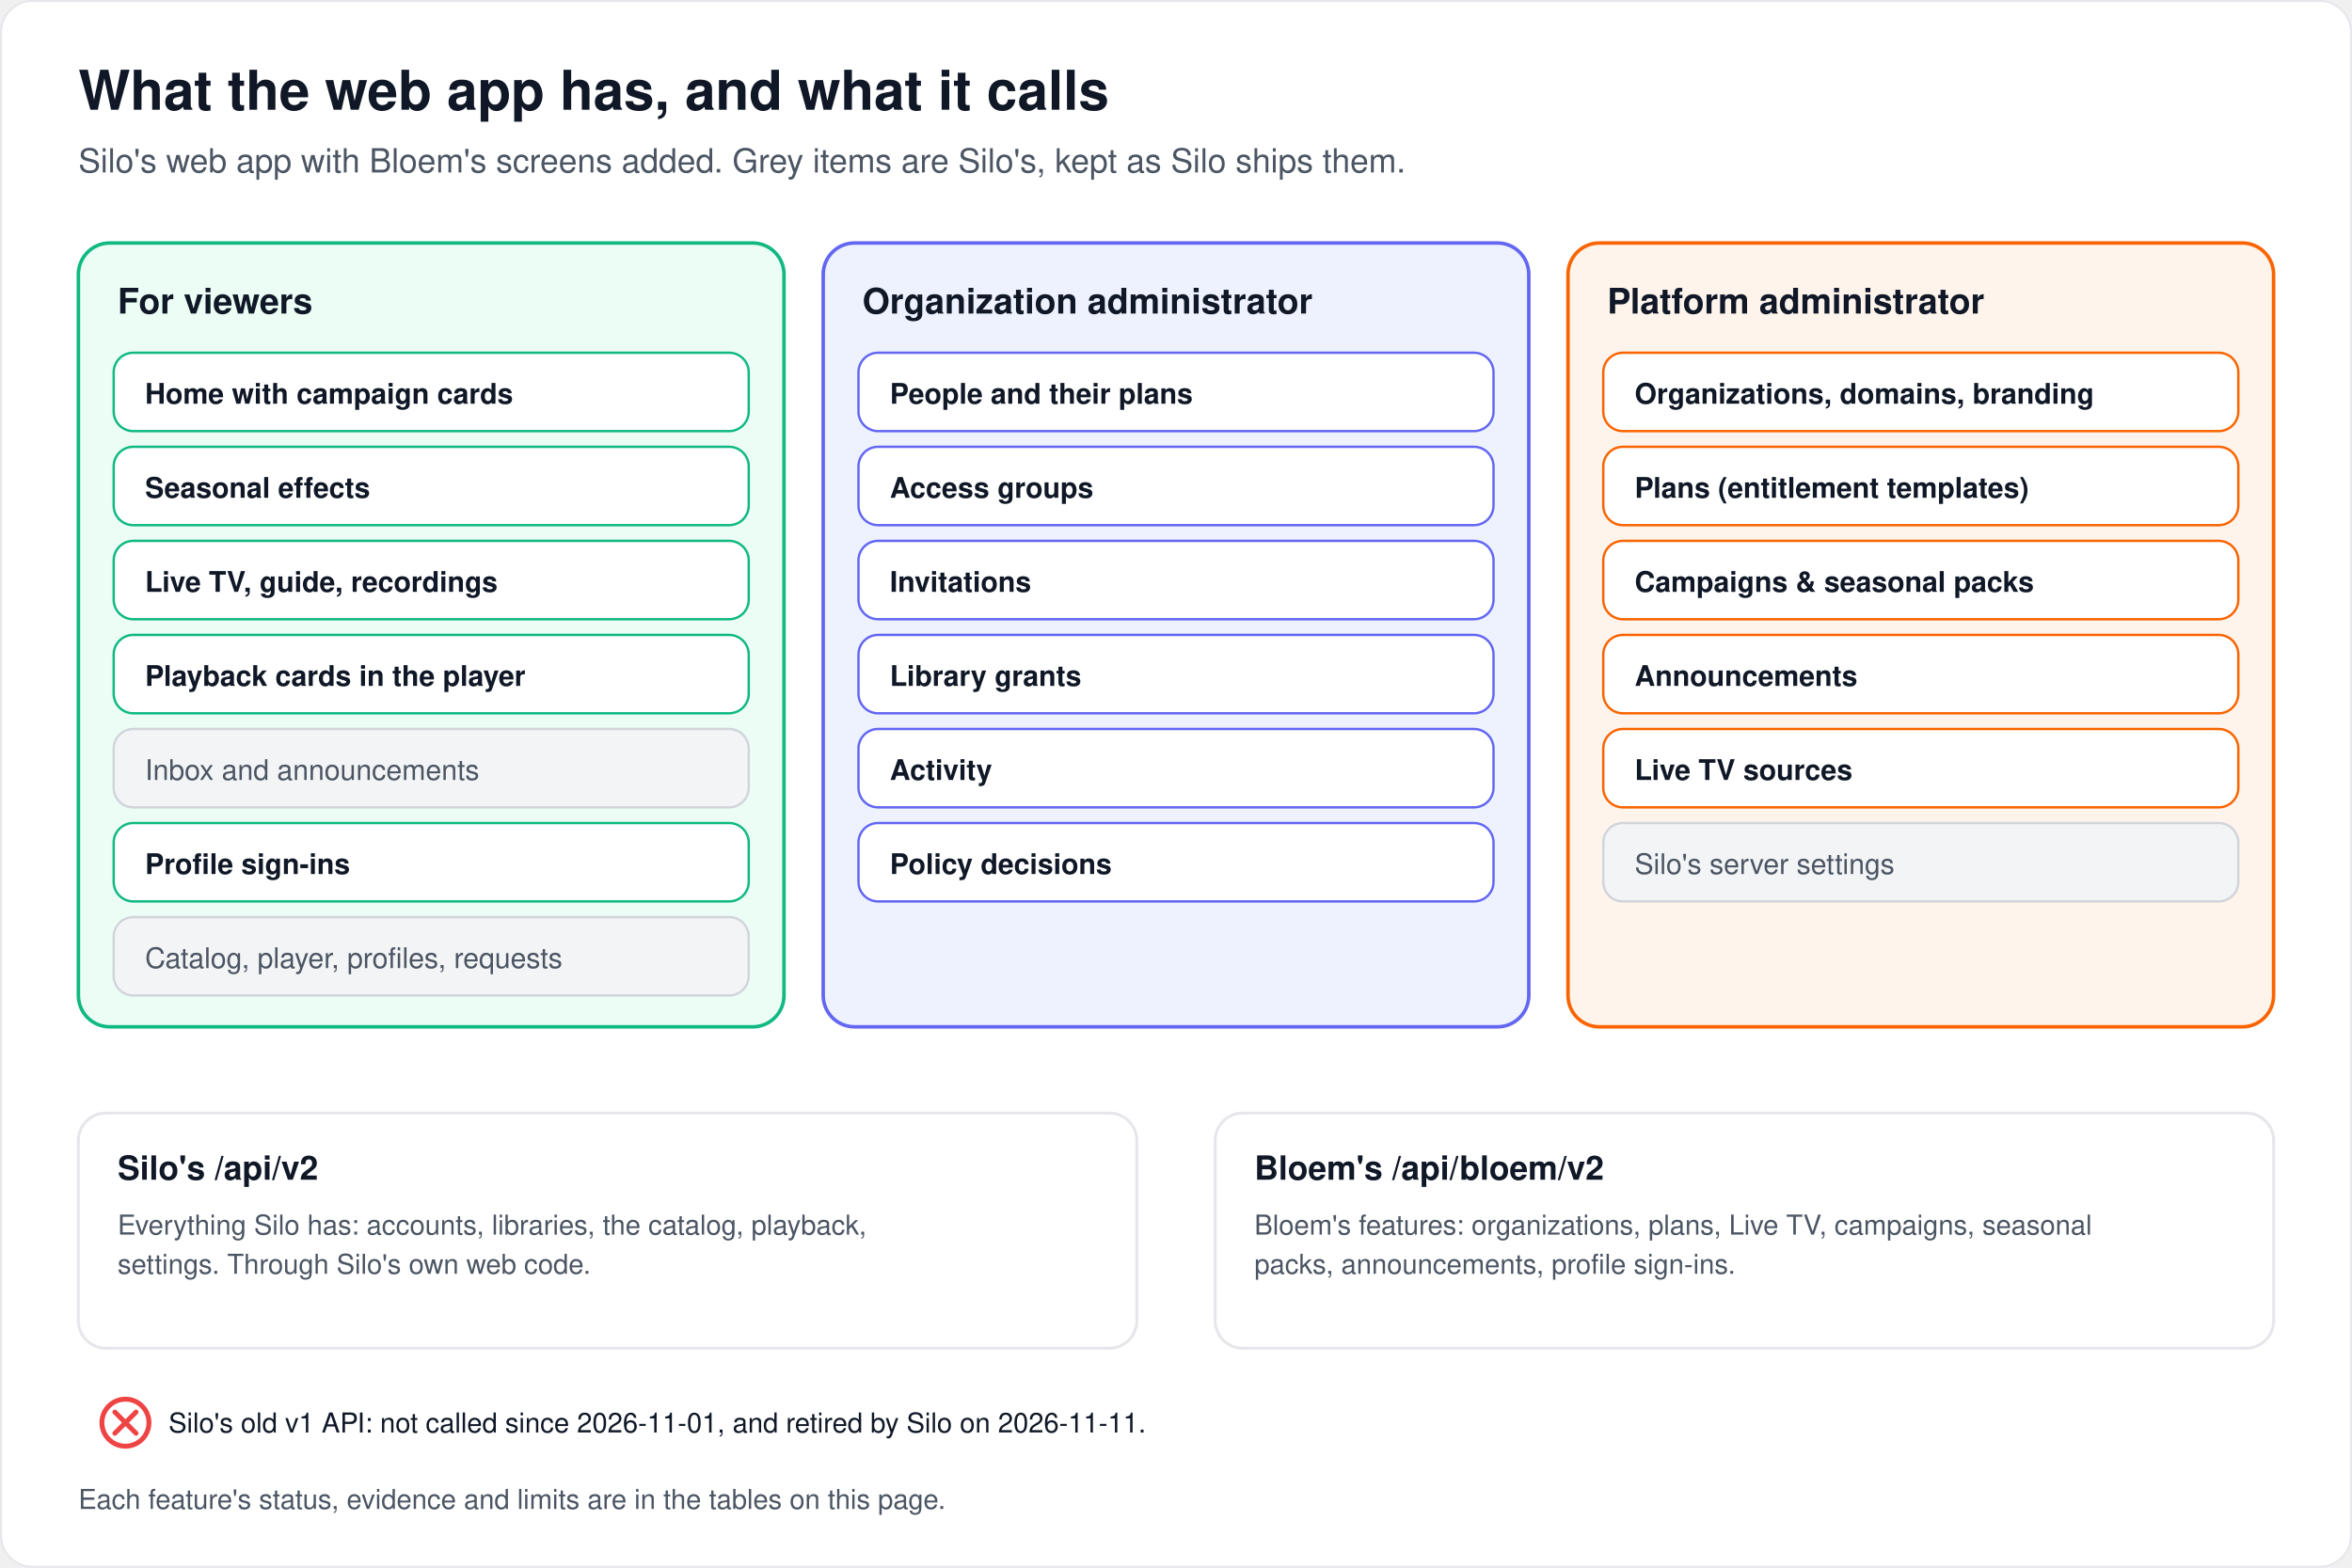
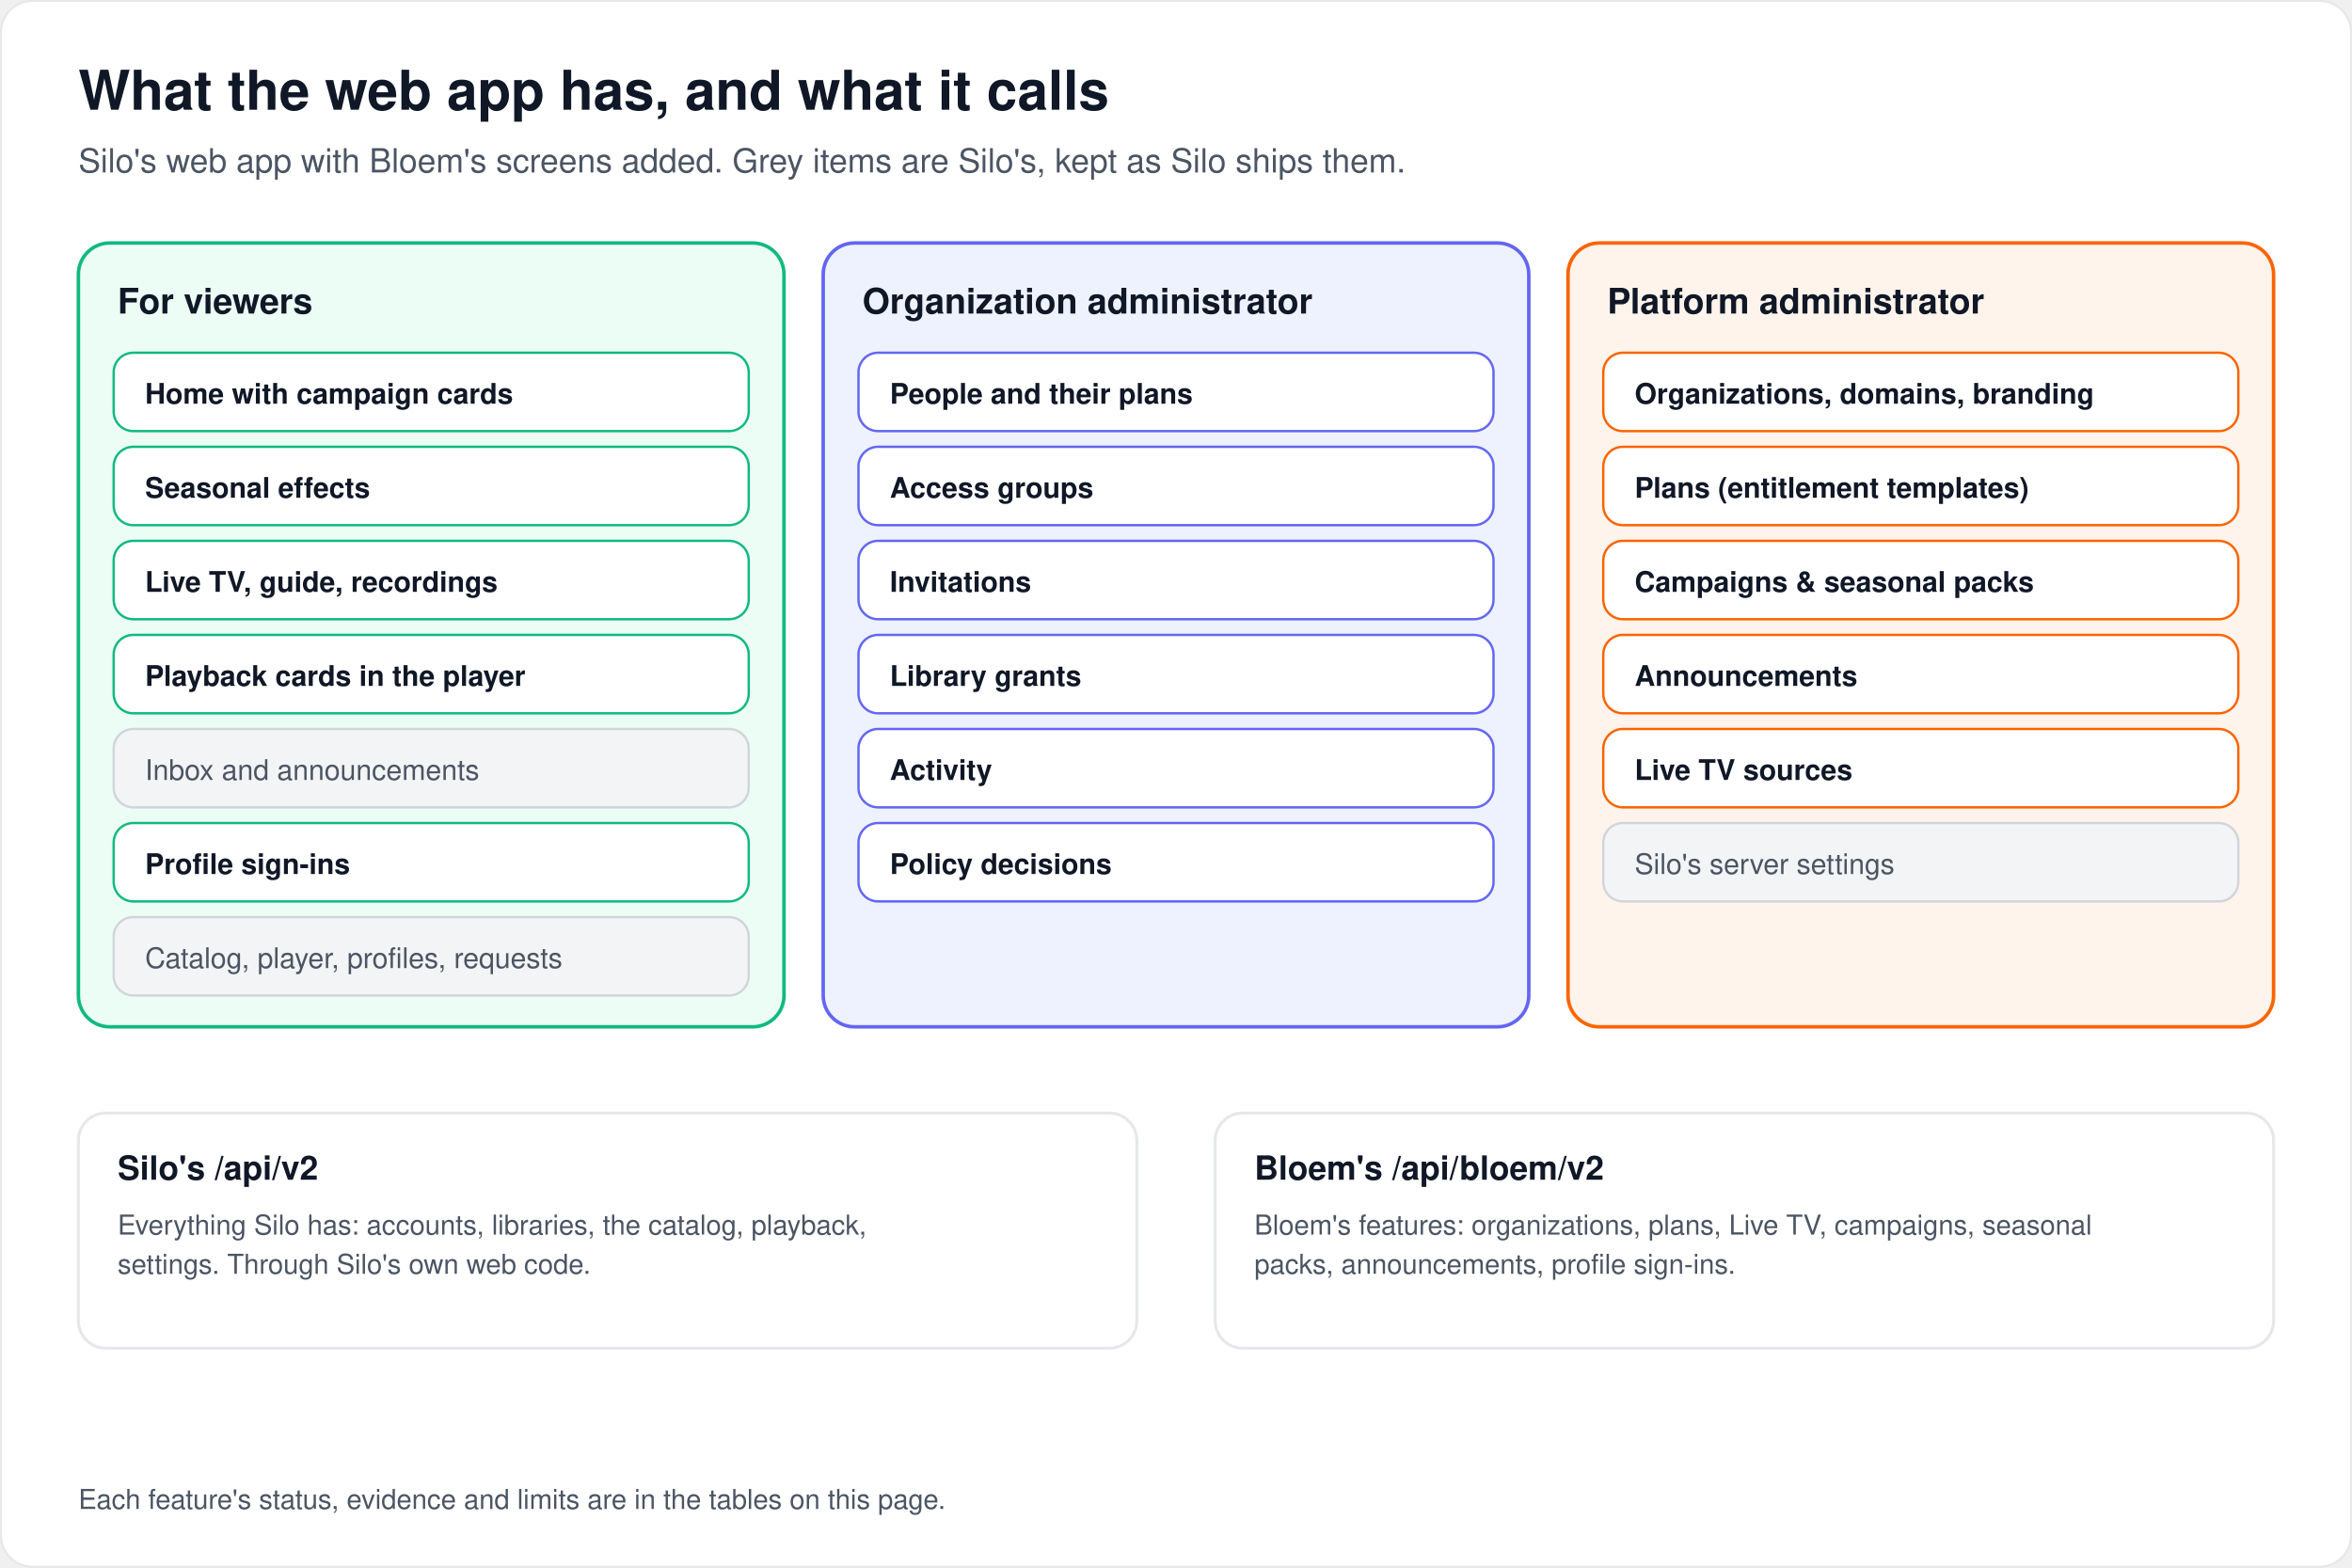
<svg xmlns="http://www.w3.org/2000/svg" width="1200" height="800" viewBox="0 0 1200 800" role="img" aria-labelledby="t d" font-family="'Segoe UI', 'Helvetica Neue', Helvetica, Arial, sans-serif">
  <defs>
    <marker id="arrow" viewBox="0 0 10 10" refX="9" refY="5" markerWidth="8" markerHeight="8" orient="auto-start-reverse">
      <path d="M0,0 L10,5 L0,10 z" fill="#9CA3AF" />
    </marker>
  </defs>
  <rect x="0.5" y="0.5" width="1199" height="799" rx="16" fill="#FFFFFF" stroke="#E5E7EB" />
  <text x="40" y="56" font-size="28" font-weight="700" fill="#101827" text-anchor="start">What the web app has, and what it calls</text>
  <text x="40" y="88" font-size="17" font-weight="normal" fill="#4B5563" text-anchor="start">Silo's web app with Bloem's screens added. Grey items are Silo's, kept as Silo ships them.</text>
  <rect x="40" y="124" width="360" height="400" rx="16" fill="#ECFDF5" stroke="#10B981" stroke-width="1.8" />
  <text x="60" y="160" font-size="18" font-weight="700" fill="#101827" text-anchor="start">For viewers</text>
  <rect x="58" y="180" width="324" height="40" rx="10" fill="#FFFFFF" stroke="#10B981" stroke-width="1.2" />
  <text x="74" y="206" font-size="14.5" font-weight="600" fill="#101827" text-anchor="start">Home with campaign cards</text>
  <rect x="58" y="228" width="324" height="40" rx="10" fill="#FFFFFF" stroke="#10B981" stroke-width="1.2" />
  <text x="74" y="254" font-size="14.5" font-weight="600" fill="#101827" text-anchor="start">Seasonal effects</text>
  <rect x="58" y="276" width="324" height="40" rx="10" fill="#FFFFFF" stroke="#10B981" stroke-width="1.2" />
  <text x="74" y="302" font-size="14.5" font-weight="600" fill="#101827" text-anchor="start">Live TV, guide, recordings</text>
  <rect x="58" y="324" width="324" height="40" rx="10" fill="#FFFFFF" stroke="#10B981" stroke-width="1.2" />
  <text x="74" y="350" font-size="14.5" font-weight="600" fill="#101827" text-anchor="start">Playback cards in the player</text>
  <rect x="58" y="372" width="324" height="40" rx="10" fill="#F3F4F6" stroke="#D1D5DB" stroke-width="1.2" />
  <text x="74" y="398" font-size="14.5" font-weight="normal" fill="#4B5563" text-anchor="start">Inbox and announcements</text>
  <rect x="58" y="420" width="324" height="40" rx="10" fill="#FFFFFF" stroke="#10B981" stroke-width="1.2" />
  <text x="74" y="446" font-size="14.5" font-weight="600" fill="#101827" text-anchor="start">Profile sign-ins</text>
  <rect x="58" y="468" width="324" height="40" rx="10" fill="#F3F4F6" stroke="#D1D5DB" stroke-width="1.2" />
  <text x="74" y="494" font-size="14.5" font-weight="normal" fill="#4B5563" text-anchor="start">Catalog, player, profiles, requests</text>
  <rect x="420" y="124" width="360" height="400" rx="16" fill="#EEF2FF" stroke="#6366F1" stroke-width="1.8" />
  <text x="440" y="160" font-size="18" font-weight="700" fill="#101827" text-anchor="start">Organization administrator</text>
  <rect x="438" y="180" width="324" height="40" rx="10" fill="#FFFFFF" stroke="#6366F1" stroke-width="1.2" />
  <text x="454" y="206" font-size="14.5" font-weight="600" fill="#101827" text-anchor="start">People and their plans</text>
  <rect x="438" y="228" width="324" height="40" rx="10" fill="#FFFFFF" stroke="#6366F1" stroke-width="1.2" />
  <text x="454" y="254" font-size="14.5" font-weight="600" fill="#101827" text-anchor="start">Access groups</text>
  <rect x="438" y="276" width="324" height="40" rx="10" fill="#FFFFFF" stroke="#6366F1" stroke-width="1.2" />
  <text x="454" y="302" font-size="14.5" font-weight="600" fill="#101827" text-anchor="start">Invitations</text>
  <rect x="438" y="324" width="324" height="40" rx="10" fill="#FFFFFF" stroke="#6366F1" stroke-width="1.2" />
  <text x="454" y="350" font-size="14.5" font-weight="600" fill="#101827" text-anchor="start">Library grants</text>
  <rect x="438" y="372" width="324" height="40" rx="10" fill="#FFFFFF" stroke="#6366F1" stroke-width="1.2" />
  <text x="454" y="398" font-size="14.5" font-weight="600" fill="#101827" text-anchor="start">Activity</text>
  <rect x="438" y="420" width="324" height="40" rx="10" fill="#FFFFFF" stroke="#6366F1" stroke-width="1.2" />
  <text x="454" y="446" font-size="14.5" font-weight="600" fill="#101827" text-anchor="start">Policy decisions</text>
  <rect x="800" y="124" width="360" height="400" rx="16" fill="#FFF4EC" stroke="#FA6400" stroke-width="1.8" />
  <text x="820" y="160" font-size="18" font-weight="700" fill="#101827" text-anchor="start">Platform administrator</text>
  <rect x="818" y="180" width="324" height="40" rx="10" fill="#FFFFFF" stroke="#FA6400" stroke-width="1.2" />
  <text x="834" y="206" font-size="14.5" font-weight="600" fill="#101827" text-anchor="start">Organizations, domains, branding</text>
  <rect x="818" y="228" width="324" height="40" rx="10" fill="#FFFFFF" stroke="#FA6400" stroke-width="1.2" />
  <text x="834" y="254" font-size="14.5" font-weight="600" fill="#101827" text-anchor="start">Plans (entitlement templates)</text>
  <rect x="818" y="276" width="324" height="40" rx="10" fill="#FFFFFF" stroke="#FA6400" stroke-width="1.2" />
  <text x="834" y="302" font-size="14.5" font-weight="600" fill="#101827" text-anchor="start">Campaigns &amp; seasonal packs</text>
  <rect x="818" y="324" width="324" height="40" rx="10" fill="#FFFFFF" stroke="#FA6400" stroke-width="1.2" />
  <text x="834" y="350" font-size="14.5" font-weight="600" fill="#101827" text-anchor="start">Announcements</text>
  <rect x="818" y="372" width="324" height="40" rx="10" fill="#FFFFFF" stroke="#FA6400" stroke-width="1.2" />
  <text x="834" y="398" font-size="14.5" font-weight="600" fill="#101827" text-anchor="start">Live TV sources</text>
  <rect x="818" y="420" width="324" height="40" rx="10" fill="#F3F4F6" stroke="#D1D5DB" stroke-width="1.2" />
  <text x="834" y="446" font-size="14.5" font-weight="normal" fill="#4B5563" text-anchor="start">Silo's server settings</text>
  <rect x="40" y="568" width="540" height="120" rx="14" fill="#FFFFFF" stroke="#E5E7EB" stroke-width="1.5" />
  <text x="60" y="602" font-size="17" font-weight="700" fill="#101827" text-anchor="start">Silo's /api/v2</text>
  <text x="60" y="630" font-size="14" font-weight="normal" fill="#4B5563" text-anchor="start">Everything Silo has: accounts, libraries, the catalog, playback,</text>
  <text x="60" y="650" font-size="14" font-weight="normal" fill="#4B5563" text-anchor="start">settings. Through Silo's own web code.</text>
  <rect x="620" y="568" width="540" height="120" rx="14" fill="#FFFFFF" stroke="#E5E7EB" stroke-width="1.5" />
  <text x="640" y="602" font-size="17" font-weight="700" fill="#101827" text-anchor="start">Bloem's /api/bloem/v2</text>
  <text x="640" y="630" font-size="14" font-weight="normal" fill="#4B5563" text-anchor="start">Bloem's features: organizations, plans, Live TV, campaigns, seasonal</text>
  <text x="640" y="650" font-size="14" font-weight="normal" fill="#4B5563" text-anchor="start">packs, announcements, profile sign-ins.</text>
-   <circle cx="64" cy="726" r="12" fill="#FFFFFF" stroke="#EF4444" stroke-width="2.5" />
-   <path d="M58.6,720.6 L69.4,731.4 M69.4,720.6 L58.6,731.4" stroke="#EF4444" stroke-width="2.5" stroke-linecap="round" />
-   <text x="86" y="731" font-size="14" font-weight="normal" fill="#101827" text-anchor="start">Silo's old v1 API: not called since 2026-11-01, and retired by Silo on 2026-11-11.</text>
  <text x="40" y="770" font-size="14" font-weight="normal" fill="#4B5563" text-anchor="start">Each feature's status, evidence and limits are in the tables on this page.</text>
</svg>
